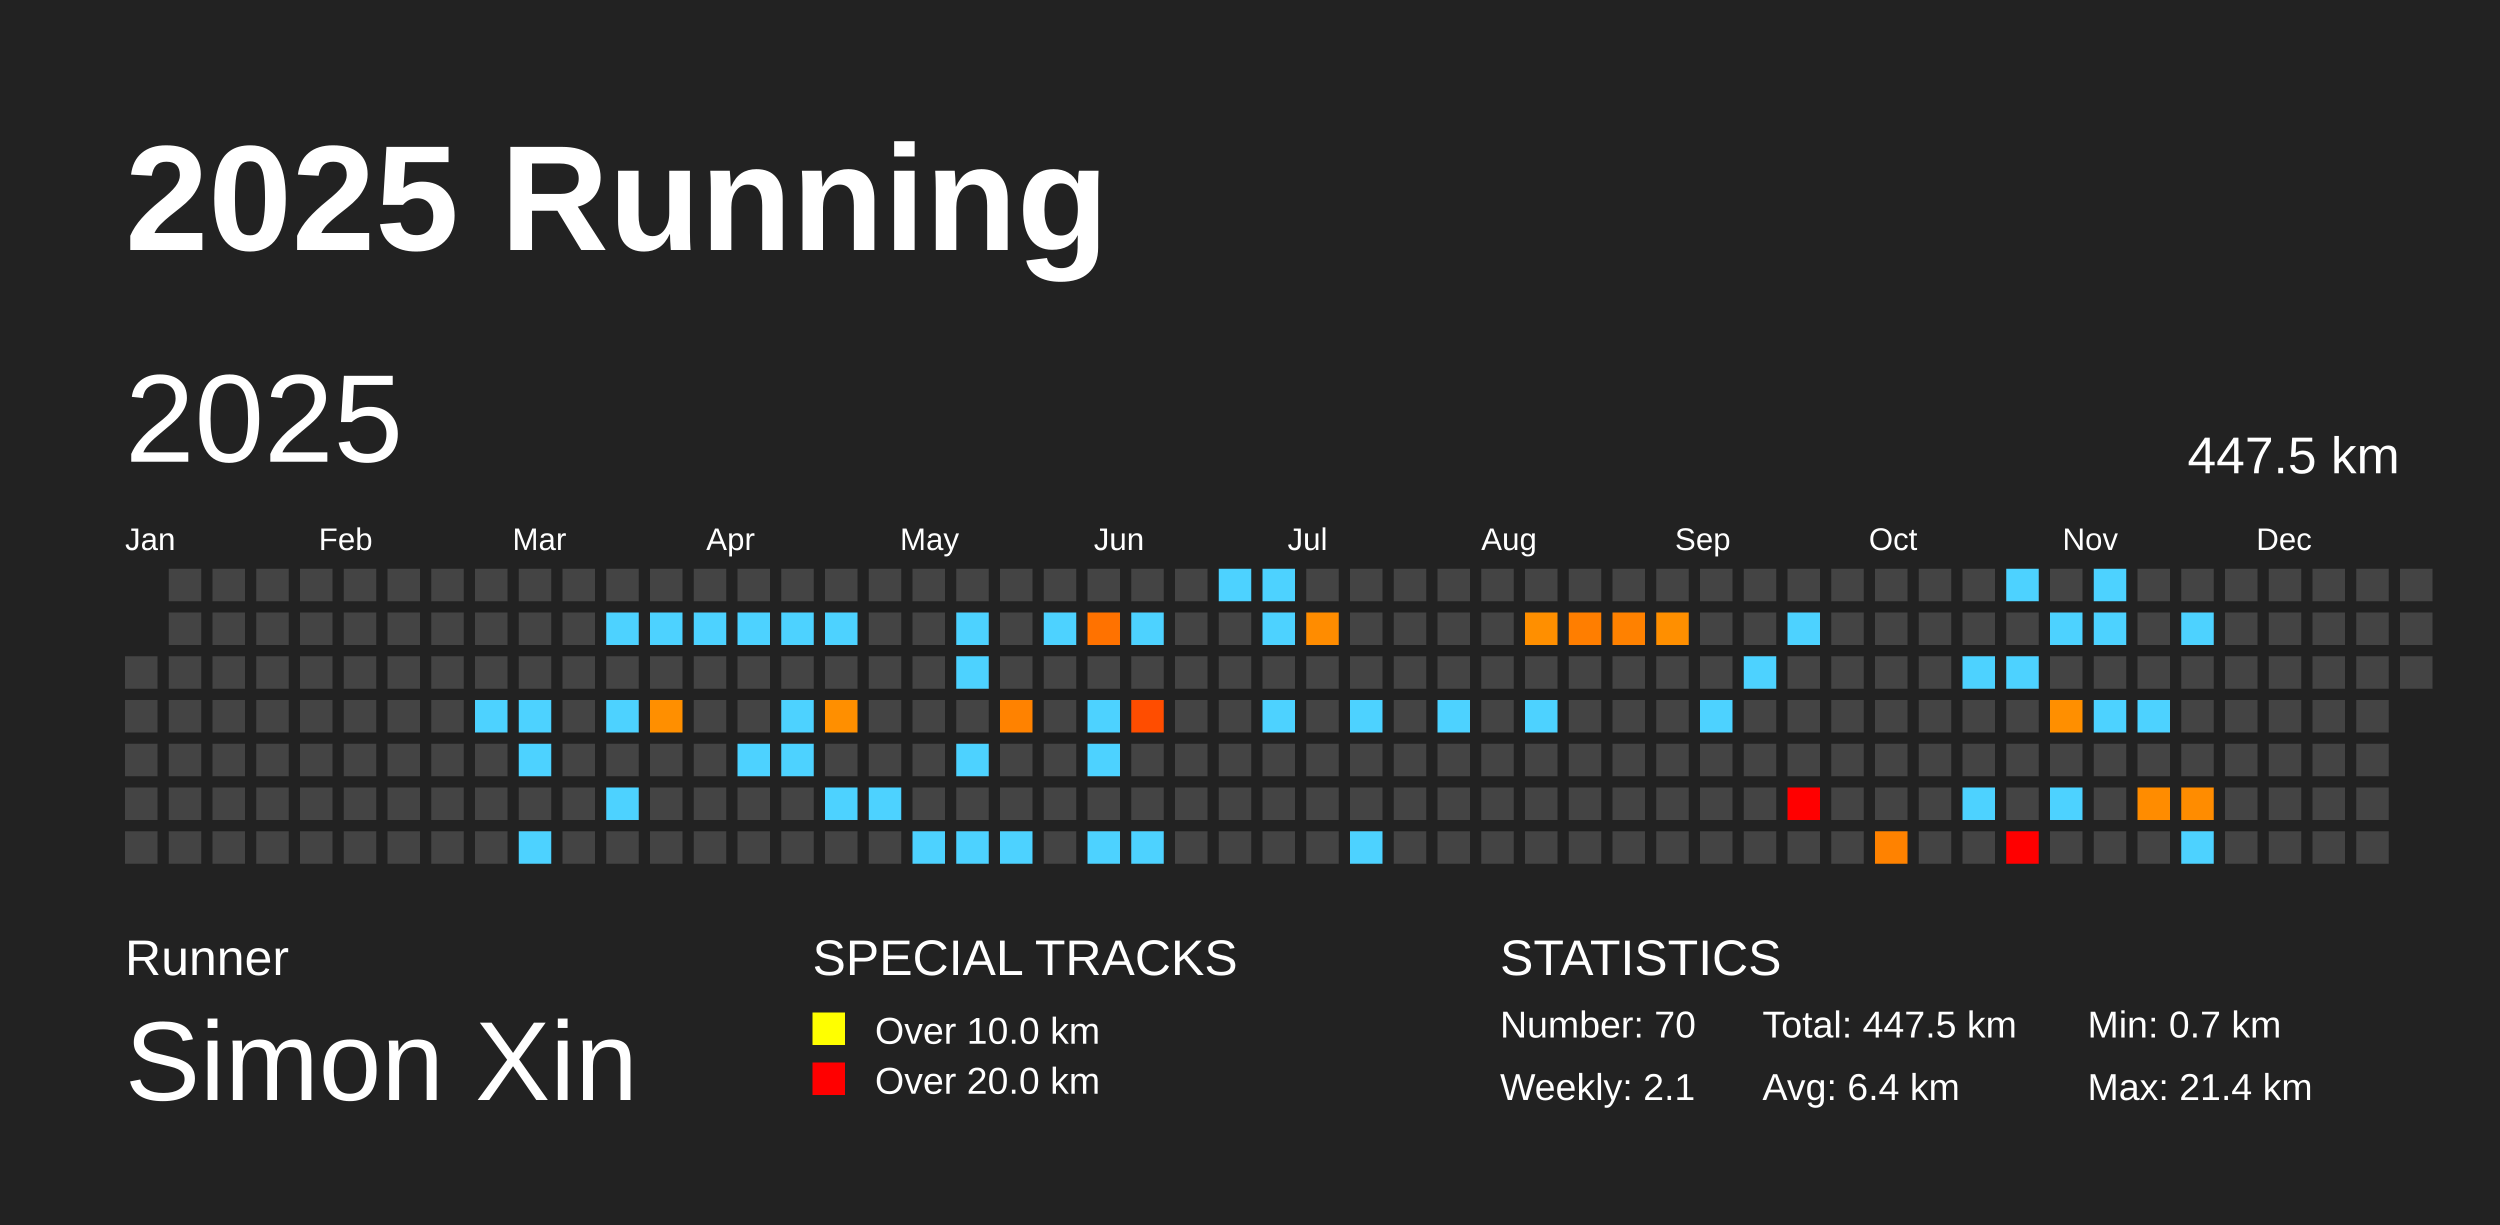
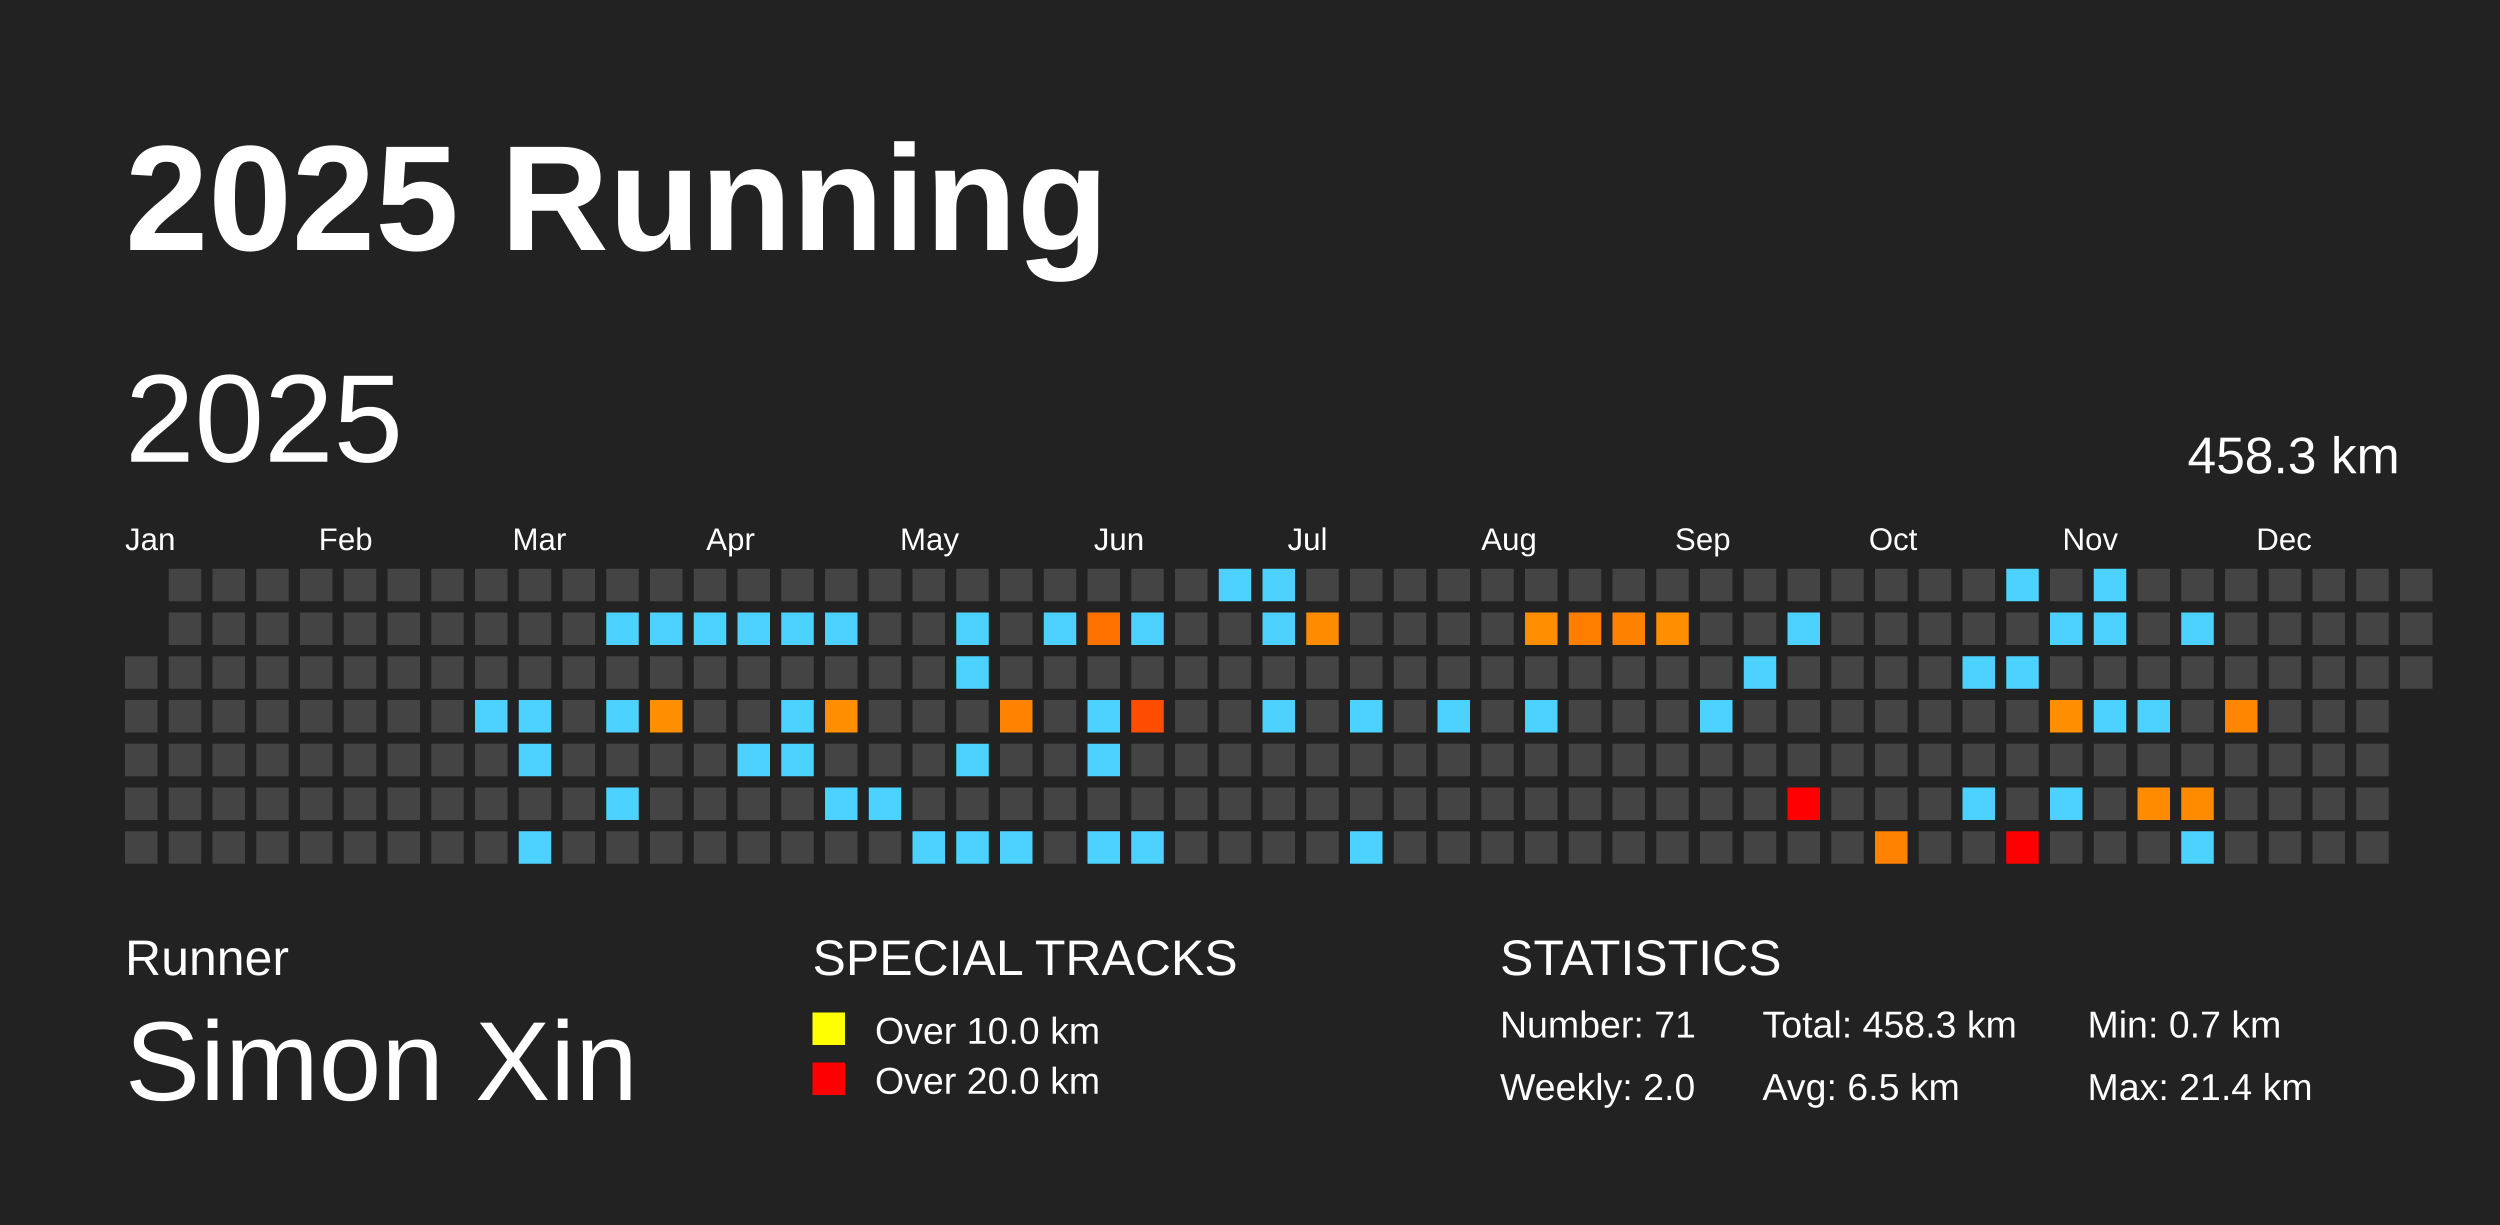
<svg xmlns="http://www.w3.org/2000/svg" baseProfile="full" height="98mm" version="1.1" viewBox="0,0,200,98" width="200mm">
  <defs />
  <rect fill="#222222" height="98" width="200" x="0" y="0" />
  <text fill="#FFFFFF" style="font-size:12px; font-family:Arial; font-weight:bold;" x="10" y="20">2025 Running</text>
  <text fill="#FFFFFF" style="font-size:4px; font-family:Arial" x="10" y="78">Runner</text>
  <text fill="#FFFFFF" style="font-size:9px; font-family:Arial" x="10" y="88">Simon Xin</text>
  <text fill="#FFFFFF" style="font-size:4px; font-family:Arial" x="65" y="78">SPECIAL TRACKS</text>
  <rect fill="yellow" height="2.6" width="2.6" x="65" y="81" />
  <text fill="#FFFFFF" style="font-size:3px; font-family:Arial" x="70" y="83.5">Over 10.0 km</text>
  <rect fill="red" height="2.6" width="2.6" x="65" y="85" />
  <text fill="#FFFFFF" style="font-size:3px; font-family:Arial" x="70" y="87.5">Over 20.0 km</text>
  <text fill="#FFFFFF" style="font-size:4px; font-family:Arial" x="120" y="78">STATISTICS</text>
-   <text fill="#FFFFFF" style="font-size:3px; font-family:Arial" x="120" y="83">Number: 70</text>
-   <text fill="#FFFFFF" style="font-size:3px; font-family:Arial" x="120" y="88">Weekly: 2.1</text>
-   <text fill="#FFFFFF" style="font-size:3px; font-family:Arial" x="141" y="83">Total: 447.5 km</text>
-   <text fill="#FFFFFF" style="font-size:3px; font-family:Arial" x="141" y="88">Avg: 6.4 km</text>
+   <text fill="#FFFFFF" style="font-size:3px; font-family:Arial" x="120" y="83">Number: 71</text>
+   <text fill="#FFFFFF" style="font-size:3px; font-family:Arial" x="120" y="88">Weekly: 2.0</text>
+   <text fill="#FFFFFF" style="font-size:3px; font-family:Arial" x="141" y="83">Total: 458.3 km</text>
+   <text fill="#FFFFFF" style="font-size:3px; font-family:Arial" x="141" y="88">Avg: 6.5 km</text>
  <text fill="#FFFFFF" style="font-size:3px; font-family:Arial" x="167" y="83">Min: 0.7 km</text>
  <text fill="#FFFFFF" style="font-size:3px; font-family:Arial" x="167" y="88">Max: 21.4 km</text>
  <text dominant-baseline="hanging" fill="#FFFFFF" style="font-size:10.0px; font-family:Arial;" x="10" y="30">2025</text>
-   <text dominant-baseline="hanging" fill="#FFFFFF" style="font-size:4.125px; font-family:Arial;" x="175" y="35">447.5 km</text>
+   <text dominant-baseline="hanging" fill="#FFFFFF" style="font-size:4.125px; font-family:Arial;" x="175" y="35">458.3 km</text>
  <text fill="#FFFFFF" style="font-size:2.5px; font-family:Arial" x="10.0" y="44">Jan</text>
  <text fill="#FFFFFF" style="font-size:2.5px; font-family:Arial" x="25.5" y="44">Feb</text>
  <text fill="#FFFFFF" style="font-size:2.5px; font-family:Arial" x="41.0" y="44">Mar</text>
  <text fill="#FFFFFF" style="font-size:2.5px; font-family:Arial" x="56.5" y="44">Apr</text>
  <text fill="#FFFFFF" style="font-size:2.5px; font-family:Arial" x="72.0" y="44">May</text>
  <text fill="#FFFFFF" style="font-size:2.5px; font-family:Arial" x="87.5" y="44">Jun</text>
  <text fill="#FFFFFF" style="font-size:2.5px; font-family:Arial" x="103.0" y="44">Jul</text>
  <text fill="#FFFFFF" style="font-size:2.5px; font-family:Arial" x="118.5" y="44">Aug</text>
  <text fill="#FFFFFF" style="font-size:2.5px; font-family:Arial" x="134.0" y="44">Sep</text>
  <text fill="#FFFFFF" style="font-size:2.5px; font-family:Arial" x="149.5" y="44">Oct</text>
  <text fill="#FFFFFF" style="font-size:2.5px; font-family:Arial" x="165.0" y="44">Nov</text>
  <text fill="#FFFFFF" style="font-size:2.5px; font-family:Arial" x="180.5" y="44">Dec</text>
  <rect fill="#444444" height="2.6" width="2.6" x="10.0" y="52.5" />
  <rect fill="#444444" height="2.6" width="2.6" x="10.0" y="56.0" />
  <rect fill="#444444" height="2.6" width="2.6" x="10.0" y="59.5" />
  <rect fill="#444444" height="2.6" width="2.6" x="10.0" y="63.0" />
  <rect fill="#444444" height="2.6" width="2.6" x="10.0" y="66.5" />
  <rect fill="#444444" height="2.6" width="2.6" x="13.5" y="45.5" />
  <rect fill="#444444" height="2.6" width="2.6" x="13.5" y="49.0" />
  <rect fill="#444444" height="2.6" width="2.6" x="13.5" y="52.5" />
  <rect fill="#444444" height="2.6" width="2.6" x="13.5" y="56.0" />
  <rect fill="#444444" height="2.6" width="2.6" x="13.5" y="59.5" />
  <rect fill="#444444" height="2.6" width="2.6" x="13.5" y="63.0" />
  <rect fill="#444444" height="2.6" width="2.6" x="13.5" y="66.5" />
  <rect fill="#444444" height="2.6" width="2.6" x="17.0" y="45.5" />
  <rect fill="#444444" height="2.6" width="2.6" x="17.0" y="49.0" />
  <rect fill="#444444" height="2.6" width="2.6" x="17.0" y="52.5" />
  <rect fill="#444444" height="2.6" width="2.6" x="17.0" y="56.0" />
  <rect fill="#444444" height="2.6" width="2.6" x="17.0" y="59.5" />
  <rect fill="#444444" height="2.6" width="2.6" x="17.0" y="63.0" />
  <rect fill="#444444" height="2.6" width="2.6" x="17.0" y="66.5" />
  <rect fill="#444444" height="2.6" width="2.6" x="20.5" y="45.5" />
  <rect fill="#444444" height="2.6" width="2.6" x="20.5" y="49.0" />
  <rect fill="#444444" height="2.6" width="2.6" x="20.5" y="52.5" />
  <rect fill="#444444" height="2.6" width="2.6" x="20.5" y="56.0" />
  <rect fill="#444444" height="2.6" width="2.6" x="20.5" y="59.5" />
  <rect fill="#444444" height="2.6" width="2.6" x="20.5" y="63.0" />
  <rect fill="#444444" height="2.6" width="2.6" x="20.5" y="66.5" />
  <rect fill="#444444" height="2.6" width="2.6" x="24.0" y="45.5" />
  <rect fill="#444444" height="2.6" width="2.6" x="24.0" y="49.0" />
  <rect fill="#444444" height="2.6" width="2.6" x="24.0" y="52.5" />
  <rect fill="#444444" height="2.6" width="2.6" x="24.0" y="56.0" />
  <rect fill="#444444" height="2.6" width="2.6" x="24.0" y="59.5" />
  <rect fill="#444444" height="2.6" width="2.6" x="24.0" y="63.0" />
  <rect fill="#444444" height="2.6" width="2.6" x="24.0" y="66.5" />
  <rect fill="#444444" height="2.6" width="2.6" x="27.5" y="45.5" />
  <rect fill="#444444" height="2.6" width="2.6" x="27.5" y="49.0" />
  <rect fill="#444444" height="2.6" width="2.6" x="27.5" y="52.5" />
  <rect fill="#444444" height="2.6" width="2.6" x="27.5" y="56.0" />
  <rect fill="#444444" height="2.6" width="2.6" x="27.5" y="59.5" />
  <rect fill="#444444" height="2.6" width="2.6" x="27.5" y="63.0" />
  <rect fill="#444444" height="2.6" width="2.6" x="27.5" y="66.5" />
  <rect fill="#444444" height="2.6" width="2.6" x="31.0" y="45.5" />
  <rect fill="#444444" height="2.6" width="2.6" x="31.0" y="49.0" />
  <rect fill="#444444" height="2.6" width="2.6" x="31.0" y="52.5" />
  <rect fill="#444444" height="2.6" width="2.6" x="31.0" y="56.0" />
  <rect fill="#444444" height="2.6" width="2.6" x="31.0" y="59.5" />
  <rect fill="#444444" height="2.6" width="2.6" x="31.0" y="63.0" />
  <rect fill="#444444" height="2.6" width="2.6" x="31.0" y="66.5" />
  <rect fill="#444444" height="2.6" width="2.6" x="34.5" y="45.5" />
  <rect fill="#444444" height="2.6" width="2.6" x="34.5" y="49.0" />
  <rect fill="#444444" height="2.6" width="2.6" x="34.5" y="52.5" />
  <rect fill="#444444" height="2.6" width="2.6" x="34.5" y="56.0" />
  <rect fill="#444444" height="2.6" width="2.6" x="34.5" y="59.5" />
  <rect fill="#444444" height="2.6" width="2.6" x="34.5" y="63.0" />
  <rect fill="#444444" height="2.6" width="2.6" x="34.5" y="66.5" />
  <rect fill="#444444" height="2.6" width="2.6" x="38.0" y="45.5" />
  <rect fill="#444444" height="2.6" width="2.6" x="38.0" y="49.0" />
  <rect fill="#444444" height="2.6" width="2.6" x="38.0" y="52.5" />
  <rect fill="#4dd2ff" height="2.6" width="2.6" x="38.0" y="56.0" />
  <rect fill="#444444" height="2.6" width="2.6" x="38.0" y="59.5" />
  <rect fill="#444444" height="2.6" width="2.6" x="38.0" y="63.0" />
  <rect fill="#444444" height="2.6" width="2.6" x="38.0" y="66.5" />
  <rect fill="#444444" height="2.6" width="2.6" x="41.5" y="45.5" />
  <rect fill="#444444" height="2.6" width="2.6" x="41.5" y="49.0" />
  <rect fill="#444444" height="2.6" width="2.6" x="41.5" y="52.5" />
  <rect fill="#4dd2ff" height="2.6" width="2.6" x="41.5" y="56.0" />
  <rect fill="#4dd2ff" height="2.6" width="2.6" x="41.5" y="59.5" />
  <rect fill="#444444" height="2.6" width="2.6" x="41.5" y="63.0" />
  <rect fill="#4dd2ff" height="2.6" width="2.6" x="41.5" y="66.5" />
  <rect fill="#444444" height="2.6" width="2.6" x="45.0" y="45.5" />
  <rect fill="#444444" height="2.6" width="2.6" x="45.0" y="49.0" />
  <rect fill="#444444" height="2.6" width="2.6" x="45.0" y="52.5" />
  <rect fill="#444444" height="2.6" width="2.6" x="45.0" y="56.0" />
  <rect fill="#444444" height="2.6" width="2.6" x="45.0" y="59.5" />
  <rect fill="#444444" height="2.6" width="2.6" x="45.0" y="63.0" />
  <rect fill="#444444" height="2.6" width="2.6" x="45.0" y="66.5" />
  <rect fill="#444444" height="2.6" width="2.6" x="48.5" y="45.5" />
  <rect fill="#4dd2ff" height="2.6" width="2.6" x="48.5" y="49.0" />
  <rect fill="#444444" height="2.6" width="2.6" x="48.5" y="52.5" />
  <rect fill="#4dd2ff" height="2.6" width="2.6" x="48.5" y="56.0" />
  <rect fill="#444444" height="2.6" width="2.6" x="48.5" y="59.5" />
  <rect fill="#4dd2ff" height="2.6" width="2.6" x="48.5" y="63.0" />
  <rect fill="#444444" height="2.6" width="2.6" x="48.5" y="66.5" />
  <rect fill="#444444" height="2.6" width="2.6" x="52.0" y="45.5" />
  <rect fill="#4dd2ff" height="2.6" width="2.6" x="52.0" y="49.0" />
  <rect fill="#444444" height="2.6" width="2.6" x="52.0" y="52.5" />
  <rect fill="#ff8f00" height="2.6" width="2.6" x="52.0" y="56.0" />
  <rect fill="#444444" height="2.6" width="2.6" x="52.0" y="59.5" />
  <rect fill="#444444" height="2.6" width="2.6" x="52.0" y="63.0" />
  <rect fill="#444444" height="2.6" width="2.6" x="52.0" y="66.5" />
  <rect fill="#444444" height="2.6" width="2.6" x="55.5" y="45.5" />
  <rect fill="#4dd2ff" height="2.6" width="2.6" x="55.5" y="49.0" />
  <rect fill="#444444" height="2.6" width="2.6" x="55.5" y="52.5" />
  <rect fill="#444444" height="2.6" width="2.6" x="55.5" y="56.0" />
  <rect fill="#444444" height="2.6" width="2.6" x="55.5" y="59.5" />
  <rect fill="#444444" height="2.6" width="2.6" x="55.5" y="63.0" />
  <rect fill="#444444" height="2.6" width="2.6" x="55.5" y="66.5" />
  <rect fill="#444444" height="2.6" width="2.6" x="59.0" y="45.5" />
  <rect fill="#4dd2ff" height="2.6" width="2.6" x="59.0" y="49.0" />
  <rect fill="#444444" height="2.6" width="2.6" x="59.0" y="52.5" />
  <rect fill="#444444" height="2.6" width="2.6" x="59.0" y="56.0" />
  <rect fill="#4dd2ff" height="2.6" width="2.6" x="59.0" y="59.5" />
  <rect fill="#444444" height="2.6" width="2.6" x="59.0" y="63.0" />
  <rect fill="#444444" height="2.6" width="2.6" x="59.0" y="66.5" />
  <rect fill="#444444" height="2.6" width="2.6" x="62.5" y="45.5" />
  <rect fill="#4dd2ff" height="2.6" width="2.6" x="62.5" y="49.0" />
  <rect fill="#444444" height="2.6" width="2.6" x="62.5" y="52.5" />
  <rect fill="#4dd2ff" height="2.6" width="2.6" x="62.5" y="56.0" />
  <rect fill="#4dd2ff" height="2.6" width="2.6" x="62.5" y="59.5" />
  <rect fill="#444444" height="2.6" width="2.6" x="62.5" y="63.0" />
  <rect fill="#444444" height="2.6" width="2.6" x="62.5" y="66.5" />
  <rect fill="#444444" height="2.6" width="2.6" x="66.0" y="45.5" />
  <rect fill="#4dd2ff" height="2.6" width="2.6" x="66.0" y="49.0" />
  <rect fill="#444444" height="2.6" width="2.6" x="66.0" y="52.5" />
  <rect fill="#ff8f00" height="2.6" width="2.6" x="66.0" y="56.0" />
  <rect fill="#444444" height="2.6" width="2.6" x="66.0" y="59.5" />
  <rect fill="#4dd2ff" height="2.6" width="2.6" x="66.0" y="63.0" />
  <rect fill="#444444" height="2.6" width="2.6" x="66.0" y="66.5" />
  <rect fill="#444444" height="2.6" width="2.6" x="69.5" y="45.5" />
  <rect fill="#444444" height="2.6" width="2.6" x="69.5" y="49.0" />
  <rect fill="#444444" height="2.6" width="2.6" x="69.5" y="52.5" />
  <rect fill="#444444" height="2.6" width="2.6" x="69.5" y="56.0" />
  <rect fill="#444444" height="2.6" width="2.6" x="69.5" y="59.5" />
  <rect fill="#4dd2ff" height="2.6" width="2.6" x="69.5" y="63.0" />
  <rect fill="#444444" height="2.6" width="2.6" x="69.5" y="66.5" />
  <rect fill="#444444" height="2.6" width="2.6" x="73.0" y="45.5" />
  <rect fill="#444444" height="2.6" width="2.6" x="73.0" y="49.0" />
  <rect fill="#444444" height="2.6" width="2.6" x="73.0" y="52.5" />
  <rect fill="#444444" height="2.6" width="2.6" x="73.0" y="56.0" />
  <rect fill="#444444" height="2.6" width="2.6" x="73.0" y="59.5" />
  <rect fill="#444444" height="2.6" width="2.6" x="73.0" y="63.0" />
  <rect fill="#4dd2ff" height="2.6" width="2.6" x="73.0" y="66.5" />
  <rect fill="#444444" height="2.6" width="2.6" x="76.5" y="45.5" />
  <rect fill="#4dd2ff" height="2.6" width="2.6" x="76.5" y="49.0" />
  <rect fill="#4dd2ff" height="2.6" width="2.6" x="76.5" y="52.5" />
  <rect fill="#444444" height="2.6" width="2.6" x="76.5" y="56.0" />
  <rect fill="#4dd2ff" height="2.6" width="2.6" x="76.5" y="59.5" />
  <rect fill="#444444" height="2.6" width="2.6" x="76.5" y="63.0" />
  <rect fill="#4dd2ff" height="2.6" width="2.6" x="76.5" y="66.5" />
  <rect fill="#444444" height="2.6" width="2.6" x="80.0" y="45.5" />
  <rect fill="#444444" height="2.6" width="2.6" x="80.0" y="49.0" />
  <rect fill="#444444" height="2.6" width="2.6" x="80.0" y="52.5" />
  <rect fill="#ff8200" height="2.6" width="2.6" x="80.0" y="56.0" />
  <rect fill="#444444" height="2.6" width="2.6" x="80.0" y="59.5" />
  <rect fill="#444444" height="2.6" width="2.6" x="80.0" y="63.0" />
  <rect fill="#4dd2ff" height="2.6" width="2.6" x="80.0" y="66.5" />
  <rect fill="#444444" height="2.6" width="2.6" x="83.5" y="45.5" />
  <rect fill="#4dd2ff" height="2.6" width="2.6" x="83.5" y="49.0" />
  <rect fill="#444444" height="2.6" width="2.6" x="83.5" y="52.5" />
  <rect fill="#444444" height="2.6" width="2.6" x="83.5" y="56.0" />
  <rect fill="#444444" height="2.6" width="2.6" x="83.5" y="59.5" />
  <rect fill="#444444" height="2.6" width="2.6" x="83.5" y="63.0" />
  <rect fill="#444444" height="2.6" width="2.6" x="83.5" y="66.5" />
  <rect fill="#444444" height="2.6" width="2.6" x="87.0" y="45.5" />
  <rect fill="#ff7200" height="2.6" width="2.6" x="87.0" y="49.0" />
  <rect fill="#444444" height="2.6" width="2.6" x="87.0" y="52.5" />
  <rect fill="#4dd2ff" height="2.6" width="2.6" x="87.0" y="56.0" />
  <rect fill="#4dd2ff" height="2.6" width="2.6" x="87.0" y="59.5" />
  <rect fill="#444444" height="2.6" width="2.6" x="87.0" y="63.0" />
  <rect fill="#4dd2ff" height="2.6" width="2.6" x="87.0" y="66.5" />
  <rect fill="#444444" height="2.6" width="2.6" x="90.5" y="45.5" />
  <rect fill="#4dd2ff" height="2.6" width="2.6" x="90.5" y="49.0" />
  <rect fill="#444444" height="2.6" width="2.6" x="90.5" y="52.5" />
  <rect fill="#ff4d00" height="2.6" width="2.6" x="90.5" y="56.0" />
  <rect fill="#444444" height="2.6" width="2.6" x="90.5" y="59.5" />
  <rect fill="#444444" height="2.6" width="2.6" x="90.5" y="63.0" />
  <rect fill="#4dd2ff" height="2.6" width="2.6" x="90.5" y="66.5" />
  <rect fill="#444444" height="2.6" width="2.6" x="94.0" y="45.5" />
  <rect fill="#444444" height="2.6" width="2.6" x="94.0" y="49.0" />
  <rect fill="#444444" height="2.6" width="2.6" x="94.0" y="52.5" />
  <rect fill="#444444" height="2.6" width="2.6" x="94.0" y="56.0" />
  <rect fill="#444444" height="2.6" width="2.6" x="94.0" y="59.5" />
  <rect fill="#444444" height="2.6" width="2.6" x="94.0" y="63.0" />
  <rect fill="#444444" height="2.6" width="2.6" x="94.0" y="66.5" />
  <rect fill="#4dd2ff" height="2.6" width="2.6" x="97.5" y="45.5" />
  <rect fill="#444444" height="2.6" width="2.6" x="97.5" y="49.0" />
  <rect fill="#444444" height="2.6" width="2.6" x="97.5" y="52.5" />
  <rect fill="#444444" height="2.6" width="2.6" x="97.5" y="56.0" />
  <rect fill="#444444" height="2.6" width="2.6" x="97.5" y="59.5" />
  <rect fill="#444444" height="2.6" width="2.6" x="97.5" y="63.0" />
  <rect fill="#444444" height="2.6" width="2.6" x="97.5" y="66.5" />
  <rect fill="#4dd2ff" height="2.6" width="2.6" x="101.0" y="45.5" />
  <rect fill="#4dd2ff" height="2.6" width="2.6" x="101.0" y="49.0" />
  <rect fill="#444444" height="2.6" width="2.6" x="101.0" y="52.5" />
  <rect fill="#4dd2ff" height="2.6" width="2.6" x="101.0" y="56.0" />
  <rect fill="#444444" height="2.6" width="2.6" x="101.0" y="59.5" />
  <rect fill="#444444" height="2.6" width="2.6" x="101.0" y="63.0" />
  <rect fill="#444444" height="2.6" width="2.6" x="101.0" y="66.5" />
  <rect fill="#444444" height="2.6" width="2.6" x="104.5" y="45.5" />
  <rect fill="#ff8c00" height="2.6" width="2.6" x="104.5" y="49.0" />
  <rect fill="#444444" height="2.6" width="2.6" x="104.5" y="52.5" />
  <rect fill="#444444" height="2.6" width="2.6" x="104.5" y="56.0" />
  <rect fill="#444444" height="2.6" width="2.6" x="104.5" y="59.5" />
  <rect fill="#444444" height="2.6" width="2.6" x="104.5" y="63.0" />
  <rect fill="#444444" height="2.6" width="2.6" x="104.5" y="66.5" />
  <rect fill="#444444" height="2.6" width="2.6" x="108.0" y="45.5" />
  <rect fill="#444444" height="2.6" width="2.6" x="108.0" y="49.0" />
  <rect fill="#444444" height="2.6" width="2.6" x="108.0" y="52.5" />
  <rect fill="#4dd2ff" height="2.6" width="2.6" x="108.0" y="56.0" />
  <rect fill="#444444" height="2.6" width="2.6" x="108.0" y="59.5" />
  <rect fill="#444444" height="2.6" width="2.6" x="108.0" y="63.0" />
  <rect fill="#4dd2ff" height="2.6" width="2.6" x="108.0" y="66.5" />
  <rect fill="#444444" height="2.6" width="2.6" x="111.5" y="45.5" />
  <rect fill="#444444" height="2.6" width="2.6" x="111.5" y="49.0" />
  <rect fill="#444444" height="2.6" width="2.6" x="111.5" y="52.5" />
  <rect fill="#444444" height="2.6" width="2.6" x="111.5" y="56.0" />
  <rect fill="#444444" height="2.6" width="2.6" x="111.5" y="59.5" />
  <rect fill="#444444" height="2.6" width="2.6" x="111.5" y="63.0" />
  <rect fill="#444444" height="2.6" width="2.6" x="111.5" y="66.5" />
  <rect fill="#444444" height="2.6" width="2.6" x="115.0" y="45.5" />
  <rect fill="#444444" height="2.6" width="2.6" x="115.0" y="49.0" />
  <rect fill="#444444" height="2.6" width="2.6" x="115.0" y="52.5" />
  <rect fill="#4dd2ff" height="2.6" width="2.6" x="115.0" y="56.0" />
  <rect fill="#444444" height="2.6" width="2.6" x="115.0" y="59.5" />
  <rect fill="#444444" height="2.6" width="2.6" x="115.0" y="63.0" />
  <rect fill="#444444" height="2.6" width="2.6" x="115.0" y="66.5" />
  <rect fill="#444444" height="2.6" width="2.6" x="118.5" y="45.5" />
  <rect fill="#444444" height="2.6" width="2.6" x="118.5" y="49.0" />
  <rect fill="#444444" height="2.6" width="2.6" x="118.5" y="52.5" />
  <rect fill="#444444" height="2.6" width="2.6" x="118.5" y="56.0" />
  <rect fill="#444444" height="2.6" width="2.6" x="118.5" y="59.5" />
  <rect fill="#444444" height="2.6" width="2.6" x="118.5" y="63.0" />
  <rect fill="#444444" height="2.6" width="2.6" x="118.5" y="66.5" />
  <rect fill="#444444" height="2.6" width="2.6" x="122.0" y="45.5" />
  <rect fill="#ff8f00" height="2.6" width="2.6" x="122.0" y="49.0" />
  <rect fill="#444444" height="2.6" width="2.6" x="122.0" y="52.5" />
  <rect fill="#4dd2ff" height="2.6" width="2.6" x="122.0" y="56.0" />
  <rect fill="#444444" height="2.6" width="2.6" x="122.0" y="59.5" />
  <rect fill="#444444" height="2.6" width="2.6" x="122.0" y="63.0" />
  <rect fill="#444444" height="2.6" width="2.6" x="122.0" y="66.5" />
  <rect fill="#444444" height="2.6" width="2.6" x="125.5" y="45.5" />
  <rect fill="#ff7e00" height="2.6" width="2.6" x="125.5" y="49.0" />
  <rect fill="#444444" height="2.6" width="2.6" x="125.5" y="52.5" />
  <rect fill="#444444" height="2.6" width="2.6" x="125.5" y="56.0" />
  <rect fill="#444444" height="2.6" width="2.6" x="125.5" y="59.5" />
  <rect fill="#444444" height="2.6" width="2.6" x="125.5" y="63.0" />
  <rect fill="#444444" height="2.6" width="2.6" x="125.5" y="66.5" />
  <rect fill="#444444" height="2.6" width="2.6" x="129.0" y="45.5" />
  <rect fill="#ff8100" height="2.6" width="2.6" x="129.0" y="49.0" />
  <rect fill="#444444" height="2.6" width="2.6" x="129.0" y="52.5" />
  <rect fill="#444444" height="2.6" width="2.6" x="129.0" y="56.0" />
  <rect fill="#444444" height="2.6" width="2.6" x="129.0" y="59.5" />
  <rect fill="#444444" height="2.6" width="2.6" x="129.0" y="63.0" />
  <rect fill="#444444" height="2.6" width="2.6" x="129.0" y="66.5" />
  <rect fill="#444444" height="2.6" width="2.6" x="132.5" y="45.5" />
  <rect fill="#ff8f00" height="2.6" width="2.6" x="132.5" y="49.0" />
  <rect fill="#444444" height="2.6" width="2.6" x="132.5" y="52.5" />
  <rect fill="#444444" height="2.6" width="2.6" x="132.5" y="56.0" />
  <rect fill="#444444" height="2.6" width="2.6" x="132.5" y="59.5" />
  <rect fill="#444444" height="2.6" width="2.6" x="132.5" y="63.0" />
  <rect fill="#444444" height="2.6" width="2.6" x="132.5" y="66.5" />
  <rect fill="#444444" height="2.6" width="2.6" x="136.0" y="45.5" />
  <rect fill="#444444" height="2.6" width="2.6" x="136.0" y="49.0" />
  <rect fill="#444444" height="2.6" width="2.6" x="136.0" y="52.5" />
  <rect fill="#4dd2ff" height="2.6" width="2.6" x="136.0" y="56.0" />
  <rect fill="#444444" height="2.6" width="2.6" x="136.0" y="59.5" />
  <rect fill="#444444" height="2.6" width="2.6" x="136.0" y="63.0" />
  <rect fill="#444444" height="2.6" width="2.6" x="136.0" y="66.5" />
  <rect fill="#444444" height="2.6" width="2.6" x="139.5" y="45.5" />
  <rect fill="#444444" height="2.6" width="2.6" x="139.5" y="49.0" />
  <rect fill="#4dd2ff" height="2.6" width="2.6" x="139.5" y="52.5" />
  <rect fill="#444444" height="2.6" width="2.6" x="139.5" y="56.0" />
  <rect fill="#444444" height="2.6" width="2.6" x="139.5" y="59.5" />
  <rect fill="#444444" height="2.6" width="2.6" x="139.5" y="63.0" />
  <rect fill="#444444" height="2.6" width="2.6" x="139.5" y="66.5" />
  <rect fill="#444444" height="2.6" width="2.6" x="143.0" y="45.5" />
  <rect fill="#4dd2ff" height="2.6" width="2.6" x="143.0" y="49.0" />
  <rect fill="#444444" height="2.6" width="2.6" x="143.0" y="52.5" />
  <rect fill="#444444" height="2.6" width="2.6" x="143.0" y="56.0" />
  <rect fill="#444444" height="2.6" width="2.6" x="143.0" y="59.5" />
  <rect fill="red" height="2.6" width="2.6" x="143.0" y="63.0" />
  <rect fill="#444444" height="2.6" width="2.6" x="143.0" y="66.5" />
  <rect fill="#444444" height="2.6" width="2.6" x="146.5" y="45.5" />
  <rect fill="#444444" height="2.6" width="2.6" x="146.5" y="49.0" />
  <rect fill="#444444" height="2.6" width="2.6" x="146.5" y="52.5" />
  <rect fill="#444444" height="2.6" width="2.6" x="146.5" y="56.0" />
  <rect fill="#444444" height="2.6" width="2.6" x="146.5" y="59.5" />
  <rect fill="#444444" height="2.6" width="2.6" x="146.5" y="63.0" />
  <rect fill="#444444" height="2.6" width="2.6" x="146.5" y="66.5" />
  <rect fill="#444444" height="2.6" width="2.6" x="150.0" y="45.5" />
  <rect fill="#444444" height="2.6" width="2.6" x="150.0" y="49.0" />
  <rect fill="#444444" height="2.6" width="2.6" x="150.0" y="52.5" />
  <rect fill="#444444" height="2.6" width="2.6" x="150.0" y="56.0" />
  <rect fill="#444444" height="2.6" width="2.6" x="150.0" y="59.5" />
  <rect fill="#444444" height="2.6" width="2.6" x="150.0" y="63.0" />
  <rect fill="#ff8200" height="2.6" width="2.6" x="150.0" y="66.5" />
  <rect fill="#444444" height="2.6" width="2.6" x="153.5" y="45.5" />
  <rect fill="#444444" height="2.6" width="2.6" x="153.5" y="49.0" />
  <rect fill="#444444" height="2.6" width="2.6" x="153.5" y="52.5" />
  <rect fill="#444444" height="2.6" width="2.6" x="153.5" y="56.0" />
  <rect fill="#444444" height="2.6" width="2.6" x="153.5" y="59.5" />
  <rect fill="#444444" height="2.6" width="2.6" x="153.5" y="63.0" />
  <rect fill="#444444" height="2.6" width="2.6" x="153.5" y="66.5" />
  <rect fill="#444444" height="2.6" width="2.6" x="157.0" y="45.5" />
  <rect fill="#444444" height="2.6" width="2.6" x="157.0" y="49.0" />
  <rect fill="#4dd2ff" height="2.6" width="2.6" x="157.0" y="52.5" />
  <rect fill="#444444" height="2.6" width="2.6" x="157.0" y="56.0" />
  <rect fill="#444444" height="2.6" width="2.6" x="157.0" y="59.5" />
  <rect fill="#4dd2ff" height="2.6" width="2.6" x="157.0" y="63.0" />
  <rect fill="#444444" height="2.6" width="2.6" x="157.0" y="66.5" />
  <rect fill="#4dd2ff" height="2.6" width="2.6" x="160.5" y="45.5" />
  <rect fill="#444444" height="2.6" width="2.6" x="160.5" y="49.0" />
  <rect fill="#4dd2ff" height="2.6" width="2.6" x="160.5" y="52.5" />
  <rect fill="#444444" height="2.6" width="2.6" x="160.5" y="56.0" />
  <rect fill="#444444" height="2.6" width="2.6" x="160.5" y="59.5" />
  <rect fill="#444444" height="2.6" width="2.6" x="160.5" y="63.0" />
  <rect fill="red" height="2.6" width="2.6" x="160.5" y="66.5" />
  <rect fill="#444444" height="2.6" width="2.6" x="164.0" y="45.5" />
  <rect fill="#4dd2ff" height="2.6" width="2.6" x="164.0" y="49.0" />
  <rect fill="#444444" height="2.6" width="2.6" x="164.0" y="52.5" />
  <rect fill="#ff8f00" height="2.6" width="2.6" x="164.0" y="56.0" />
  <rect fill="#444444" height="2.6" width="2.6" x="164.0" y="59.5" />
  <rect fill="#4dd2ff" height="2.6" width="2.6" x="164.0" y="63.0" />
  <rect fill="#444444" height="2.6" width="2.6" x="164.0" y="66.5" />
  <rect fill="#4dd2ff" height="2.6" width="2.6" x="167.5" y="45.5" />
  <rect fill="#4dd2ff" height="2.6" width="2.6" x="167.5" y="49.0" />
  <rect fill="#444444" height="2.6" width="2.6" x="167.5" y="52.5" />
  <rect fill="#4dd2ff" height="2.6" width="2.6" x="167.5" y="56.0" />
  <rect fill="#444444" height="2.6" width="2.6" x="167.5" y="59.5" />
  <rect fill="#444444" height="2.6" width="2.6" x="167.5" y="63.0" />
  <rect fill="#444444" height="2.6" width="2.6" x="167.5" y="66.5" />
  <rect fill="#444444" height="2.6" width="2.6" x="171.0" y="45.5" />
  <rect fill="#444444" height="2.6" width="2.6" x="171.0" y="49.0" />
  <rect fill="#444444" height="2.6" width="2.6" x="171.0" y="52.5" />
  <rect fill="#4dd2ff" height="2.6" width="2.6" x="171.0" y="56.0" />
  <rect fill="#444444" height="2.6" width="2.6" x="171.0" y="59.5" />
  <rect fill="#ff8c00" height="2.6" width="2.6" x="171.0" y="63.0" />
  <rect fill="#444444" height="2.6" width="2.6" x="171.0" y="66.5" />
  <rect fill="#444444" height="2.6" width="2.6" x="174.5" y="45.5" />
  <rect fill="#4dd2ff" height="2.6" width="2.6" x="174.5" y="49.0" />
  <rect fill="#444444" height="2.6" width="2.6" x="174.5" y="52.5" />
  <rect fill="#444444" height="2.6" width="2.6" x="174.5" y="56.0" />
  <rect fill="#444444" height="2.6" width="2.6" x="174.5" y="59.5" />
  <rect fill="#ff8c00" height="2.6" width="2.6" x="174.5" y="63.0" />
  <rect fill="#4dd2ff" height="2.6" width="2.6" x="174.5" y="66.5" />
  <rect fill="#444444" height="2.6" width="2.6" x="178.0" y="45.5" />
  <rect fill="#444444" height="2.6" width="2.6" x="178.0" y="49.0" />
  <rect fill="#444444" height="2.6" width="2.6" x="178.0" y="52.5" />
-   <rect fill="#444444" height="2.6" width="2.6" x="178.0" y="56.0" />
+   <rect fill="#ff8600" height="2.6" width="2.6" x="178.0" y="56.0" />
  <rect fill="#444444" height="2.6" width="2.6" x="178.0" y="59.5" />
  <rect fill="#444444" height="2.6" width="2.6" x="178.0" y="63.0" />
  <rect fill="#444444" height="2.6" width="2.6" x="178.0" y="66.5" />
  <rect fill="#444444" height="2.6" width="2.6" x="181.5" y="45.5" />
  <rect fill="#444444" height="2.6" width="2.6" x="181.5" y="49.0" />
  <rect fill="#444444" height="2.6" width="2.6" x="181.5" y="52.5" />
  <rect fill="#444444" height="2.6" width="2.6" x="181.5" y="56.0" />
  <rect fill="#444444" height="2.6" width="2.6" x="181.5" y="59.5" />
  <rect fill="#444444" height="2.6" width="2.6" x="181.5" y="63.0" />
  <rect fill="#444444" height="2.6" width="2.6" x="181.5" y="66.5" />
  <rect fill="#444444" height="2.6" width="2.6" x="185.0" y="45.5" />
  <rect fill="#444444" height="2.6" width="2.6" x="185.0" y="49.0" />
  <rect fill="#444444" height="2.6" width="2.6" x="185.0" y="52.5" />
  <rect fill="#444444" height="2.6" width="2.6" x="185.0" y="56.0" />
  <rect fill="#444444" height="2.6" width="2.6" x="185.0" y="59.5" />
  <rect fill="#444444" height="2.6" width="2.6" x="185.0" y="63.0" />
  <rect fill="#444444" height="2.6" width="2.6" x="185.0" y="66.5" />
  <rect fill="#444444" height="2.6" width="2.6" x="188.5" y="45.5" />
  <rect fill="#444444" height="2.6" width="2.6" x="188.5" y="49.0" />
  <rect fill="#444444" height="2.6" width="2.6" x="188.5" y="52.5" />
  <rect fill="#444444" height="2.6" width="2.6" x="188.5" y="56.0" />
  <rect fill="#444444" height="2.6" width="2.6" x="188.5" y="59.5" />
  <rect fill="#444444" height="2.6" width="2.6" x="188.5" y="63.0" />
  <rect fill="#444444" height="2.6" width="2.6" x="188.5" y="66.5" />
  <rect fill="#444444" height="2.6" width="2.6" x="192.0" y="45.5" />
  <rect fill="#444444" height="2.6" width="2.6" x="192.0" y="49.0" />
  <rect fill="#444444" height="2.6" width="2.6" x="192.0" y="52.5" />
</svg>
